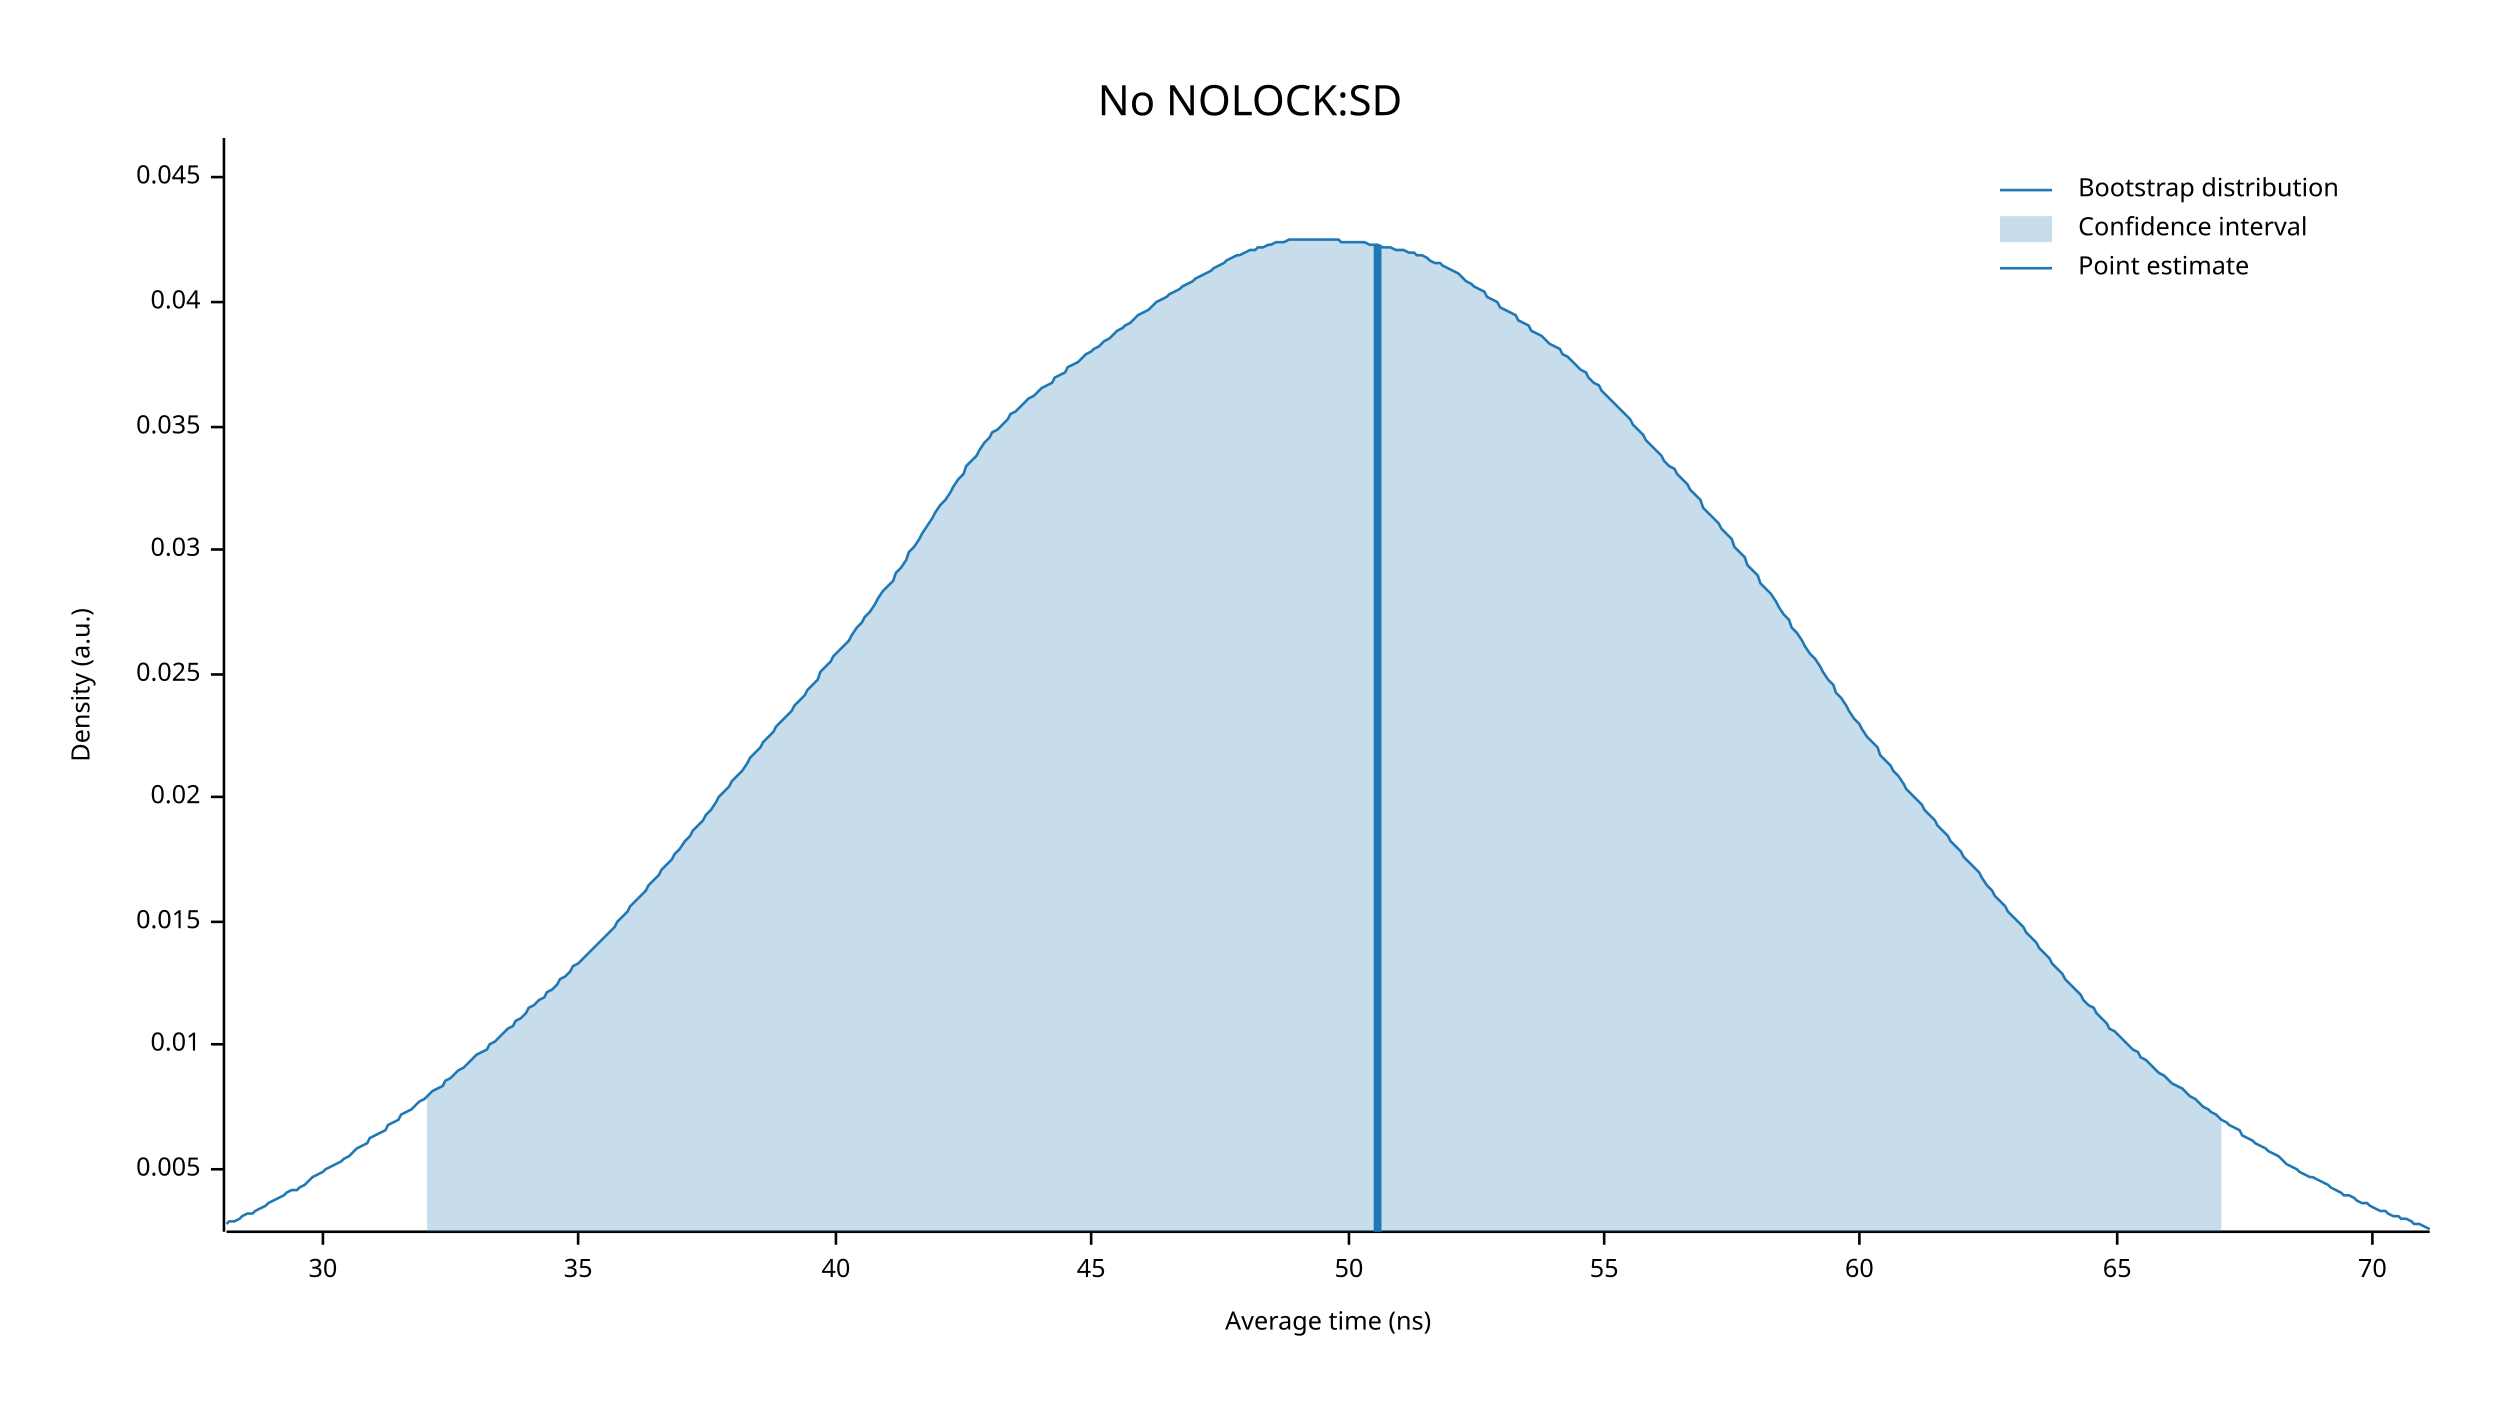
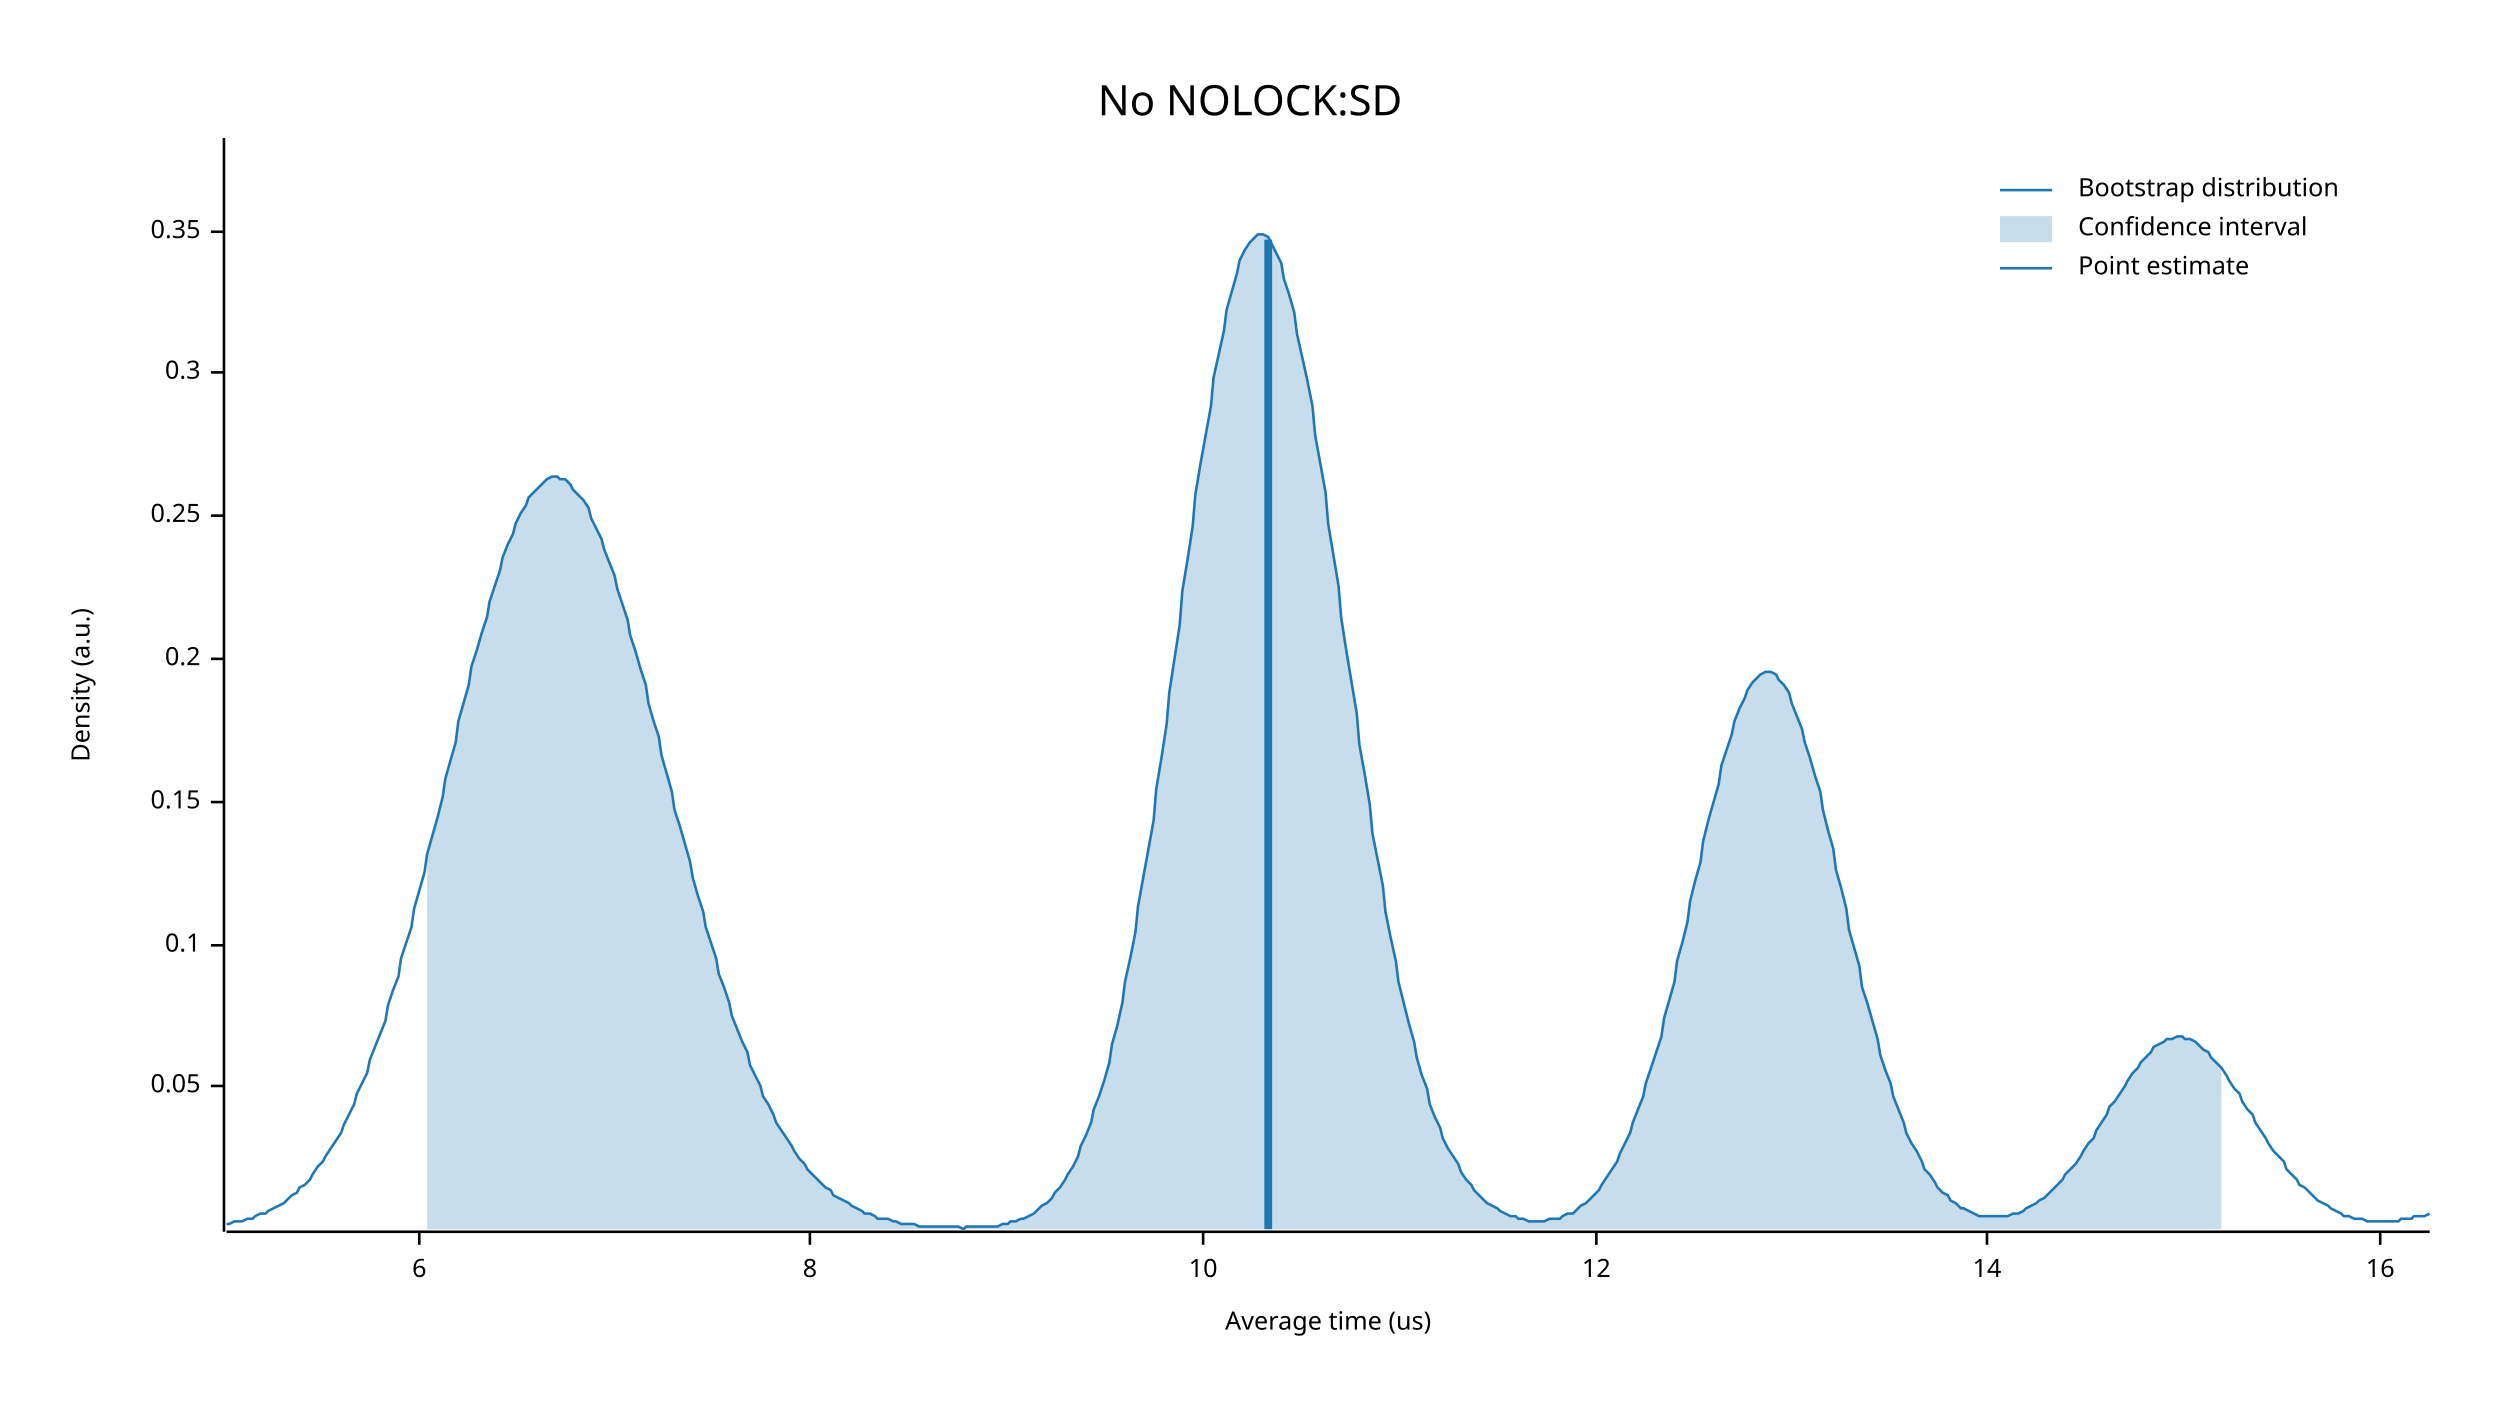
<svg xmlns="http://www.w3.org/2000/svg" width="960" height="540" viewBox="0 0 960 540">
  <text x="480" y="32" dy="0.76em" text-anchor="middle" font-family="sans-serif" font-size="16.129" opacity="1" fill="#000000">
No NOLOCK:SD
</text>
  <text x="27" y="263" dy="0.76em" text-anchor="middle" font-family="sans-serif" font-size="9.677" opacity="1" fill="#000000" transform="rotate(270, 27, 263)">
Density (a.u.)
</text>
  <text x="510" y="513" dy="-0.5ex" text-anchor="middle" font-family="sans-serif" font-size="9.677" opacity="1" fill="#000000">
- Average time (ns)
+ Average time (us)
</text>
  <polyline fill="none" opacity="1" stroke="#000000" stroke-width="1" points="86,53 86,473 " />
-   <text x="77" y="449" dy="0.5ex" text-anchor="end" font-family="sans-serif" font-size="9.677" opacity="1" fill="#000000">
- 0.005
+   <text x="77" y="417" dy="0.5ex" text-anchor="end" font-family="sans-serif" font-size="9.677" opacity="1" fill="#000000">
+ 0.05
</text>
-   <polyline fill="none" opacity="1" stroke="#000000" stroke-width="1" points="81,449 86,449 " />
-   <text x="77" y="401" dy="0.5ex" text-anchor="end" font-family="sans-serif" font-size="9.677" opacity="1" fill="#000000">
- 0.01
+   <polyline fill="none" opacity="1" stroke="#000000" stroke-width="1" points="81,417 86,417 " />
+   <text x="77" y="363" dy="0.5ex" text-anchor="end" font-family="sans-serif" font-size="9.677" opacity="1" fill="#000000">
+ 0.1
</text>
-   <polyline fill="none" opacity="1" stroke="#000000" stroke-width="1" points="81,401 86,401 " />
-   <text x="77" y="354" dy="0.5ex" text-anchor="end" font-family="sans-serif" font-size="9.677" opacity="1" fill="#000000">
- 0.015
+   <polyline fill="none" opacity="1" stroke="#000000" stroke-width="1" points="81,363 86,363 " />
+   <text x="77" y="308" dy="0.5ex" text-anchor="end" font-family="sans-serif" font-size="9.677" opacity="1" fill="#000000">
+ 0.15
</text>
-   <polyline fill="none" opacity="1" stroke="#000000" stroke-width="1" points="81,354 86,354 " />
-   <text x="77" y="306" dy="0.5ex" text-anchor="end" font-family="sans-serif" font-size="9.677" opacity="1" fill="#000000">
- 0.02
+   <polyline fill="none" opacity="1" stroke="#000000" stroke-width="1" points="81,308 86,308 " />
+   <text x="77" y="253" dy="0.5ex" text-anchor="end" font-family="sans-serif" font-size="9.677" opacity="1" fill="#000000">
+ 0.2
</text>
-   <polyline fill="none" opacity="1" stroke="#000000" stroke-width="1" points="81,306 86,306 " />
-   <text x="77" y="259" dy="0.5ex" text-anchor="end" font-family="sans-serif" font-size="9.677" opacity="1" fill="#000000">
- 0.025
+   <polyline fill="none" opacity="1" stroke="#000000" stroke-width="1" points="81,253 86,253 " />
+   <text x="77" y="198" dy="0.5ex" text-anchor="end" font-family="sans-serif" font-size="9.677" opacity="1" fill="#000000">
+ 0.25
</text>
-   <polyline fill="none" opacity="1" stroke="#000000" stroke-width="1" points="81,259 86,259 " />
-   <text x="77" y="211" dy="0.5ex" text-anchor="end" font-family="sans-serif" font-size="9.677" opacity="1" fill="#000000">
- 0.03
+   <polyline fill="none" opacity="1" stroke="#000000" stroke-width="1" points="81,198 86,198 " />
+   <text x="77" y="143" dy="0.5ex" text-anchor="end" font-family="sans-serif" font-size="9.677" opacity="1" fill="#000000">
+ 0.3
</text>
-   <polyline fill="none" opacity="1" stroke="#000000" stroke-width="1" points="81,211 86,211 " />
-   <text x="77" y="164" dy="0.5ex" text-anchor="end" font-family="sans-serif" font-size="9.677" opacity="1" fill="#000000">
- 0.035
+   <polyline fill="none" opacity="1" stroke="#000000" stroke-width="1" points="81,143 86,143 " />
+   <text x="77" y="89" dy="0.5ex" text-anchor="end" font-family="sans-serif" font-size="9.677" opacity="1" fill="#000000">
+ 0.35
</text>
-   <polyline fill="none" opacity="1" stroke="#000000" stroke-width="1" points="81,164 86,164 " />
-   <text x="77" y="116" dy="0.5ex" text-anchor="end" font-family="sans-serif" font-size="9.677" opacity="1" fill="#000000">
- 0.04
+   <polyline fill="none" opacity="1" stroke="#000000" stroke-width="1" points="81,89 86,89 " />
+   <polyline fill="none" opacity="1" stroke="#000000" stroke-width="1" points="87,473 933,473 " />
+   <text x="161" y="483" dy="0.76em" text-anchor="middle" font-family="sans-serif" font-size="9.677" opacity="1" fill="#000000">
+ 6
</text>
-   <polyline fill="none" opacity="1" stroke="#000000" stroke-width="1" points="81,116 86,116 " />
-   <text x="77" y="68" dy="0.5ex" text-anchor="end" font-family="sans-serif" font-size="9.677" opacity="1" fill="#000000">
- 0.045
+   <polyline fill="none" opacity="1" stroke="#000000" stroke-width="1" points="161,473 161,478 " />
+   <text x="311" y="483" dy="0.76em" text-anchor="middle" font-family="sans-serif" font-size="9.677" opacity="1" fill="#000000">
+ 8
</text>
-   <polyline fill="none" opacity="1" stroke="#000000" stroke-width="1" points="81,68 86,68 " />
-   <polyline fill="none" opacity="1" stroke="#000000" stroke-width="1" points="87,473 933,473 " />
-   <text x="124" y="483" dy="0.76em" text-anchor="middle" font-family="sans-serif" font-size="9.677" opacity="1" fill="#000000">
- 30
+   <polyline fill="none" opacity="1" stroke="#000000" stroke-width="1" points="311,473 311,478 " />
+   <text x="462" y="483" dy="0.76em" text-anchor="middle" font-family="sans-serif" font-size="9.677" opacity="1" fill="#000000">
+ 10
</text>
-   <polyline fill="none" opacity="1" stroke="#000000" stroke-width="1" points="124,473 124,478 " />
-   <text x="222" y="483" dy="0.76em" text-anchor="middle" font-family="sans-serif" font-size="9.677" opacity="1" fill="#000000">
- 35
+   <polyline fill="none" opacity="1" stroke="#000000" stroke-width="1" points="462,473 462,478 " />
+   <text x="613" y="483" dy="0.76em" text-anchor="middle" font-family="sans-serif" font-size="9.677" opacity="1" fill="#000000">
+ 12
</text>
-   <polyline fill="none" opacity="1" stroke="#000000" stroke-width="1" points="222,473 222,478 " />
-   <text x="321" y="483" dy="0.76em" text-anchor="middle" font-family="sans-serif" font-size="9.677" opacity="1" fill="#000000">
- 40
+   <polyline fill="none" opacity="1" stroke="#000000" stroke-width="1" points="613,473 613,478 " />
+   <text x="763" y="483" dy="0.76em" text-anchor="middle" font-family="sans-serif" font-size="9.677" opacity="1" fill="#000000">
+ 14
</text>
-   <polyline fill="none" opacity="1" stroke="#000000" stroke-width="1" points="321,473 321,478 " />
-   <text x="419" y="483" dy="0.76em" text-anchor="middle" font-family="sans-serif" font-size="9.677" opacity="1" fill="#000000">
- 45
+   <polyline fill="none" opacity="1" stroke="#000000" stroke-width="1" points="763,473 763,478 " />
+   <text x="914" y="483" dy="0.76em" text-anchor="middle" font-family="sans-serif" font-size="9.677" opacity="1" fill="#000000">
+ 16
</text>
-   <polyline fill="none" opacity="1" stroke="#000000" stroke-width="1" points="419,473 419,478 " />
-   <text x="518" y="483" dy="0.76em" text-anchor="middle" font-family="sans-serif" font-size="9.677" opacity="1" fill="#000000">
- 50
- </text>
-   <polyline fill="none" opacity="1" stroke="#000000" stroke-width="1" points="518,473 518,478 " />
-   <text x="616" y="483" dy="0.76em" text-anchor="middle" font-family="sans-serif" font-size="9.677" opacity="1" fill="#000000">
- 55
- </text>
-   <polyline fill="none" opacity="1" stroke="#000000" stroke-width="1" points="616,473 616,478 " />
-   <text x="714" y="483" dy="0.76em" text-anchor="middle" font-family="sans-serif" font-size="9.677" opacity="1" fill="#000000">
- 60
- </text>
-   <polyline fill="none" opacity="1" stroke="#000000" stroke-width="1" points="714,473 714,478 " />
-   <text x="813" y="483" dy="0.76em" text-anchor="middle" font-family="sans-serif" font-size="9.677" opacity="1" fill="#000000">
- 65
- </text>
-   <polyline fill="none" opacity="1" stroke="#000000" stroke-width="1" points="813,473 813,478 " />
-   <text x="911" y="483" dy="0.76em" text-anchor="middle" font-family="sans-serif" font-size="9.677" opacity="1" fill="#000000">
- 70
- </text>
-   <polyline fill="none" opacity="1" stroke="#000000" stroke-width="1" points="911,473 911,478 " />
-   <polyline fill="none" opacity="1" stroke="#1F78B4" stroke-width="1" points="87,470 88,469 90,469 92,468 93,467 95,466 97,466 98,465 100,464 102,463 103,462 105,461 107,460 109,459 110,458 112,457 114,457 115,456 117,455 119,453 120,452 122,451 124,450 125,449 127,448 129,447 131,446 132,445 134,444 136,442 137,441 139,440 141,439 142,437 144,436 146,435 148,434 149,432 151,431 153,430 154,428 156,427 158,426 159,425 161,423 163,422 164,421 166,419 168,418 170,417 171,415 173,414 175,412 176,411 178,410 180,408 181,407 183,405 185,404 187,403 188,401 190,400 192,398 193,397 195,395 197,394 198,392 200,391 202,389 203,387 205,386 207,384 209,383 210,381 212,380 214,378 215,376 217,375 219,373 220,371 222,370 224,368 226,366 227,365 229,363 231,361 232,360 234,358 236,356 237,354 239,352 241,350 242,348 244,346 246,344 248,342 249,340 251,338 253,336 254,334 256,332 258,330 259,328 261,326 263,323 265,321 266,319 268,317 270,315 271,313 273,311 275,308 276,306 278,304 280,302 281,300 283,298 285,296 287,293 288,291 290,289 292,287 293,285 295,283 297,281 298,279 300,277 302,275 304,273 305,271 307,269 309,267 310,265 312,263 314,261 315,258 317,256 319,254 320,252 322,250 324,248 326,246 327,244 329,241 331,239 332,237 334,235 336,232 337,230 339,227 341,225 343,223 344,220 346,218 348,215 349,212 351,210 353,207 354,205 356,202 358,199 359,197 361,194 363,192 365,189 366,187 368,184 370,182 371,179 373,177 375,175 376,173 378,170 380,168 381,166 383,165 385,163 387,161 388,159 390,158 392,156 393,155 395,153 397,152 398,151 400,149 402,148 404,147 405,145 407,144 409,143 410,141 412,140 414,139 415,138 417,136 419,135 420,134 422,133 424,131 426,130 427,129 429,127 431,126 432,125 434,124 436,122 437,121 439,120 441,119 443,117 444,116 446,115 448,114 449,113 451,112 453,111 454,110 456,109 458,108 459,107 461,106 463,105 465,104 466,103 468,102 470,101 471,100 473,99 475,98 476,98 478,97 480,96 482,96 483,95 485,95 487,94 488,94 490,93 492,93 493,93 495,92 497,92 498,92 500,92 502,92 504,92 505,92 507,92 509,92 510,92 512,92 514,92 515,93 517,93 519,93 521,93 522,93 524,93 526,94 527,94 529,94 531,95 532,95 534,95 536,96 537,96 539,96 541,97 543,97 544,98 546,98 548,99 549,100 551,101 553,101 554,102 556,103 558,104 560,105 561,106 563,108 565,109 566,110 568,111 570,112 571,114 573,115 575,116 576,118 578,119 580,120 582,121 583,123 585,124 587,125 588,127 590,128 592,129 593,130 595,132 597,133 599,134 600,136 602,137 604,139 605,140 607,142 609,143 610,145 612,147 614,148 615,150 617,152 619,154 621,156 622,157 624,159 626,161 627,163 629,165 631,167 632,169 634,171 636,173 638,175 639,177 641,179 643,180 644,182 646,184 648,186 649,188 651,190 653,192 654,195 656,197 658,199 660,201 661,203 663,205 665,207 666,210 668,212 670,214 671,217 673,219 675,221 676,224 678,226 680,228 682,231 683,233 685,236 687,238 688,241 690,243 692,246 693,248 695,251 697,253 699,256 700,258 702,261 704,263 705,266 707,268 709,271 710,273 712,276 714,278 715,280 717,283 719,285 721,287 722,290 724,292 726,294 727,296 729,298 731,301 732,303 734,305 736,307 738,309 739,311 741,313 743,315 744,317 746,319 748,321 749,323 751,325 753,327 754,329 756,331 758,333 760,335 761,337 763,340 765,342 766,344 768,346 770,348 771,350 773,352 775,354 777,356 778,358 780,360 782,362 783,364 785,366 787,368 788,370 790,372 792,374 793,376 795,378 797,380 799,382 800,384 802,386 804,387 805,389 807,391 809,393 810,395 812,396 814,398 816,400 817,401 819,403 821,404 822,406 824,407 826,409 827,410 829,412 831,413 832,414 834,416 836,417 838,418 839,419 841,421 843,422 844,423 846,425 848,426 849,427 851,428 853,430 855,431 856,432 858,433 860,434 861,436 863,437 865,438 866,439 868,440 870,441 871,442 873,443 875,444 877,446 878,447 880,448 882,449 883,450 885,451 887,452 888,452 890,453 892,454 894,455 895,456 897,457 899,458 900,459 902,459 904,460 905,461 907,462 909,462 910,463 912,464 914,465 916,465 917,466 919,467 921,467 922,468 924,468 926,469 927,470 929,470 931,471 933,472 " />
-   <polygon opacity="0.25" fill="#1F78B4" points="164,421 166,419 168,418 170,417 171,415 173,414 175,412 176,411 178,410 180,408 181,407 183,405 185,404 187,403 188,401 190,400 192,398 193,397 195,395 197,394 198,392 200,391 202,389 203,387 205,386 207,384 209,383 210,381 212,380 214,378 215,376 217,375 219,373 220,371 222,370 224,368 226,366 227,365 229,363 231,361 232,360 234,358 236,356 237,354 239,352 241,350 242,348 244,346 246,344 248,342 249,340 251,338 253,336 254,334 256,332 258,330 259,328 261,326 263,323 265,321 266,319 268,317 270,315 271,313 273,311 275,308 276,306 278,304 280,302 281,300 283,298 285,296 287,293 288,291 290,289 292,287 293,285 295,283 297,281 298,279 300,277 302,275 304,273 305,271 307,269 309,267 310,265 312,263 314,261 315,258 317,256 319,254 320,252 322,250 324,248 326,246 327,244 329,241 331,239 332,237 334,235 336,232 337,230 339,227 341,225 343,223 344,220 346,218 348,215 349,212 351,210 353,207 354,205 356,202 358,199 359,197 361,194 363,192 365,189 366,187 368,184 370,182 371,179 373,177 375,175 376,173 378,170 380,168 381,166 383,165 385,163 387,161 388,159 390,158 392,156 393,155 395,153 397,152 398,151 400,149 402,148 404,147 405,145 407,144 409,143 410,141 412,140 414,139 415,138 417,136 419,135 420,134 422,133 424,131 426,130 427,129 429,127 431,126 432,125 434,124 436,122 437,121 439,120 441,119 443,117 444,116 446,115 448,114 449,113 451,112 453,111 454,110 456,109 458,108 459,107 461,106 463,105 465,104 466,103 468,102 470,101 471,100 473,99 475,98 476,98 478,97 480,96 482,96 483,95 485,95 487,94 488,94 490,93 492,93 493,93 495,92 497,92 498,92 500,92 502,92 504,92 505,92 507,92 509,92 510,92 512,92 514,92 515,93 517,93 519,93 521,93 522,93 524,93 526,94 527,94 529,94 531,95 532,95 534,95 536,96 537,96 539,96 541,97 543,97 544,98 546,98 548,99 549,100 551,101 553,101 554,102 556,103 558,104 560,105 561,106 563,108 565,109 566,110 568,111 570,112 571,114 573,115 575,116 576,118 578,119 580,120 582,121 583,123 585,124 587,125 588,127 590,128 592,129 593,130 595,132 597,133 599,134 600,136 602,137 604,139 605,140 607,142 609,143 610,145 612,147 614,148 615,150 617,152 619,154 621,156 622,157 624,159 626,161 627,163 629,165 631,167 632,169 634,171 636,173 638,175 639,177 641,179 643,180 644,182 646,184 648,186 649,188 651,190 653,192 654,195 656,197 658,199 660,201 661,203 663,205 665,207 666,210 668,212 670,214 671,217 673,219 675,221 676,224 678,226 680,228 682,231 683,233 685,236 687,238 688,241 690,243 692,246 693,248 695,251 697,253 699,256 700,258 702,261 704,263 705,266 707,268 709,271 710,273 712,276 714,278 715,280 717,283 719,285 721,287 722,290 724,292 726,294 727,296 729,298 731,301 732,303 734,305 736,307 738,309 739,311 741,313 743,315 744,317 746,319 748,321 749,323 751,325 753,327 754,329 756,331 758,333 760,335 761,337 763,340 765,342 766,344 768,346 770,348 771,350 773,352 775,354 777,356 778,358 780,360 782,362 783,364 785,366 787,368 788,370 790,372 792,374 793,376 795,378 797,380 799,382 800,384 802,386 804,387 805,389 807,391 809,393 810,395 812,396 814,398 816,400 817,401 819,403 821,404 822,406 824,407 826,409 827,410 829,412 831,413 832,414 834,416 836,417 838,418 839,419 841,421 843,422 844,423 846,425 848,426 849,427 851,428 853,430 853,473 164,473 " />
-   <polyline fill="none" opacity="1" stroke="#1F78B4" stroke-width="3" points="529,473 529,94 " />
+   <polyline fill="none" opacity="1" stroke="#000000" stroke-width="1" points="914,473 914,478 " />
+   <polyline fill="none" opacity="1" stroke="#1F78B4" stroke-width="1" points="87,470 88,470 90,469 92,469 93,469 95,468 97,468 98,467 100,466 102,466 103,465 105,464 107,463 109,462 110,461 112,459 114,458 115,456 117,455 119,453 120,451 122,448 124,446 125,444 127,441 129,438 131,435 132,432 134,428 136,424 137,420 139,416 141,412 142,407 144,402 146,397 148,392 149,386 151,380 153,375 154,368 156,362 158,356 159,349 161,342 163,335 164,328 166,321 168,314 170,306 171,299 173,292 175,285 176,277 178,270 180,263 181,256 183,250 185,243 187,237 188,231 190,225 192,219 193,214 195,209 197,205 198,201 200,197 202,194 203,191 205,189 207,187 209,185 210,184 212,183 214,183 215,184 217,184 219,186 220,188 222,190 224,192 226,195 227,199 229,203 231,207 232,211 234,216 236,221 237,226 239,232 241,238 242,244 244,250 246,257 248,263 249,270 251,277 253,283 254,290 256,297 258,304 259,311 261,317 263,324 265,331 266,337 268,344 270,350 271,356 273,362 275,368 276,374 278,379 280,385 281,390 283,395 285,400 287,404 288,409 290,413 292,417 293,421 295,424 297,428 298,431 300,434 302,437 304,440 305,442 307,445 309,447 310,449 312,451 314,453 315,454 317,456 319,457 320,459 322,460 324,461 326,462 327,463 329,464 331,465 332,466 334,466 336,467 337,468 339,468 341,468 343,469 344,469 346,470 348,470 349,470 351,470 353,471 354,471 356,471 358,471 359,471 361,471 363,471 365,471 366,471 368,471 370,472 371,471 373,471 375,471 376,471 378,471 380,471 381,471 383,471 385,470 387,470 388,469 390,469 392,468 393,468 395,467 397,466 398,465 400,463 402,462 404,460 405,458 407,456 409,453 410,451 412,448 414,444 415,440 417,436 419,431 420,426 422,421 424,415 426,408 427,401 429,394 431,385 432,377 434,368 436,358 437,348 439,337 441,326 443,315 444,303 446,291 448,278 449,266 451,253 453,240 454,227 456,215 458,202 459,190 461,178 463,167 465,156 466,145 468,136 470,127 471,119 473,112 475,105 476,100 478,96 480,93 482,91 483,90 485,90 487,91 488,93 490,97 492,101 493,107 495,113 497,120 498,128 500,137 502,146 504,156 505,167 507,178 509,189 510,201 512,213 514,225 515,237 517,250 519,262 521,274 522,286 524,297 526,309 527,320 529,330 531,340 532,350 534,360 536,369 537,377 539,385 541,393 543,400 544,406 546,413 548,418 549,424 551,429 553,433 554,437 556,441 558,444 560,447 561,450 563,453 565,455 566,457 568,459 570,461 571,462 573,463 575,464 576,465 578,466 580,467 582,467 583,468 585,468 587,469 588,469 590,469 592,469 593,469 595,468 597,468 599,468 600,467 602,466 604,466 605,465 607,463 609,462 610,461 612,459 614,457 615,455 617,452 619,449 621,446 622,443 624,439 626,435 627,431 629,426 631,421 632,416 634,410 636,404 638,398 639,391 641,384 643,377 644,369 646,362 648,354 649,346 651,338 653,331 654,323 656,315 658,308 660,301 661,294 663,288 665,282 666,277 668,272 670,268 671,265 673,262 675,260 676,259 678,258 680,258 682,259 683,261 685,263 687,266 688,270 690,275 692,280 693,285 695,291 697,298 699,304 700,311 702,319 704,326 705,334 707,341 709,349 710,357 712,364 714,371 715,379 717,385 719,392 721,399 722,405 724,411 726,416 727,421 729,426 731,431 732,435 734,439 736,442 738,446 739,449 741,451 743,454 744,456 746,458 748,459 749,461 751,462 753,464 754,464 756,465 758,466 760,467 761,467 763,467 765,467 766,467 768,467 770,467 771,467 773,466 775,466 777,465 778,464 780,463 782,462 783,461 785,460 787,458 788,457 790,455 792,453 793,451 795,449 797,447 799,444 800,442 802,439 804,437 805,434 807,431 809,428 810,425 812,423 814,420 816,417 817,415 819,412 821,410 822,408 824,406 826,404 827,402 829,401 831,400 832,399 834,399 836,398 838,398 839,399 841,399 843,400 844,401 846,403 848,404 849,406 851,408 853,410 855,413 856,415 858,418 860,420 861,423 863,426 865,428 866,431 868,434 870,437 871,439 873,442 875,444 877,446 878,449 880,451 882,453 883,455 885,456 887,458 888,459 890,461 892,462 894,463 895,464 897,465 899,466 900,467 902,467 904,468 905,468 907,468 909,469 910,469 912,469 914,469 916,469 917,469 919,469 921,469 922,468 924,468 926,468 927,467 929,467 931,467 933,466 " />
+   <polygon opacity="0.25" fill="#1F78B4" points="164,328 166,321 168,314 170,306 171,299 173,292 175,285 176,277 178,270 180,263 181,256 183,250 185,243 187,237 188,231 190,225 192,219 193,214 195,209 197,205 198,201 200,197 202,194 203,191 205,189 207,187 209,185 210,184 212,183 214,183 215,184 217,184 219,186 220,188 222,190 224,192 226,195 227,199 229,203 231,207 232,211 234,216 236,221 237,226 239,232 241,238 242,244 244,250 246,257 248,263 249,270 251,277 253,283 254,290 256,297 258,304 259,311 261,317 263,324 265,331 266,337 268,344 270,350 271,356 273,362 275,368 276,374 278,379 280,385 281,390 283,395 285,400 287,404 288,409 290,413 292,417 293,421 295,424 297,428 298,431 300,434 302,437 304,440 305,442 307,445 309,447 310,449 312,451 314,453 315,454 317,456 319,457 320,459 322,460 324,461 326,462 327,463 329,464 331,465 332,466 334,466 336,467 337,468 339,468 341,468 343,469 344,469 346,470 348,470 349,470 351,470 353,471 354,471 356,471 358,471 359,471 361,471 363,471 365,471 366,471 368,471 370,472 371,471 373,471 375,471 376,471 378,471 380,471 381,471 383,471 385,470 387,470 388,469 390,469 392,468 393,468 395,467 397,466 398,465 400,463 402,462 404,460 405,458 407,456 409,453 410,451 412,448 414,444 415,440 417,436 419,431 420,426 422,421 424,415 426,408 427,401 429,394 431,385 432,377 434,368 436,358 437,348 439,337 441,326 443,315 444,303 446,291 448,278 449,266 451,253 453,240 454,227 456,215 458,202 459,190 461,178 463,167 465,156 466,145 468,136 470,127 471,119 473,112 475,105 476,100 478,96 480,93 482,91 483,90 485,90 487,91 488,93 490,97 492,101 493,107 495,113 497,120 498,128 500,137 502,146 504,156 505,167 507,178 509,189 510,201 512,213 514,225 515,237 517,250 519,262 521,274 522,286 524,297 526,309 527,320 529,330 531,340 532,350 534,360 536,369 537,377 539,385 541,393 543,400 544,406 546,413 548,418 549,424 551,429 553,433 554,437 556,441 558,444 560,447 561,450 563,453 565,455 566,457 568,459 570,461 571,462 573,463 575,464 576,465 578,466 580,467 582,467 583,468 585,468 587,469 588,469 590,469 592,469 593,469 595,468 597,468 599,468 600,467 602,466 604,466 605,465 607,463 609,462 610,461 612,459 614,457 615,455 617,452 619,449 621,446 622,443 624,439 626,435 627,431 629,426 631,421 632,416 634,410 636,404 638,398 639,391 641,384 643,377 644,369 646,362 648,354 649,346 651,338 653,331 654,323 656,315 658,308 660,301 661,294 663,288 665,282 666,277 668,272 670,268 671,265 673,262 675,260 676,259 678,258 680,258 682,259 683,261 685,263 687,266 688,270 690,275 692,280 693,285 695,291 697,298 699,304 700,311 702,319 704,326 705,334 707,341 709,349 710,357 712,364 714,371 715,379 717,385 719,392 721,399 722,405 724,411 726,416 727,421 729,426 731,431 732,435 734,439 736,442 738,446 739,449 741,451 743,454 744,456 746,458 748,459 749,461 751,462 753,464 754,464 756,465 758,466 760,467 761,467 763,467 765,467 766,467 768,467 770,467 771,467 773,466 775,466 777,465 778,464 780,463 782,462 783,461 785,460 787,458 788,457 790,455 792,453 793,451 795,449 797,447 799,444 800,442 802,439 804,437 805,434 807,431 809,428 810,425 812,423 814,420 816,417 817,415 819,412 821,410 822,408 824,406 826,404 827,402 829,401 831,400 832,399 834,399 836,398 838,398 839,399 841,399 843,400 844,401 846,403 848,404 849,406 851,408 853,410 853,472 164,472 " />
+   <polyline fill="none" opacity="1" stroke="#1F78B4" stroke-width="3" points="487,472 487,92 " />
  <text x="798" y="68" dy="0.76em" text-anchor="start" font-family="sans-serif" font-size="9.677" opacity="1" fill="#000000">
Bootstrap distribution
</text>
  <text x="798" y="83" dy="0.76em" text-anchor="start" font-family="sans-serif" font-size="9.677" opacity="1" fill="#000000">
Confidence interval
</text>
  <text x="798" y="98" dy="0.76em" text-anchor="start" font-family="sans-serif" font-size="9.677" opacity="1" fill="#000000">
Point estimate
</text>
  <polyline fill="none" opacity="1" stroke="#1F78B4" stroke-width="1" points="768,73 788,73 " />
  <rect x="768" y="83" width="20" height="10" opacity="0.25" fill="#1F78B4" stroke="none" />
  <polyline fill="none" opacity="1" stroke="#1F78B4" stroke-width="1" points="768,103 788,103 " />
</svg>
